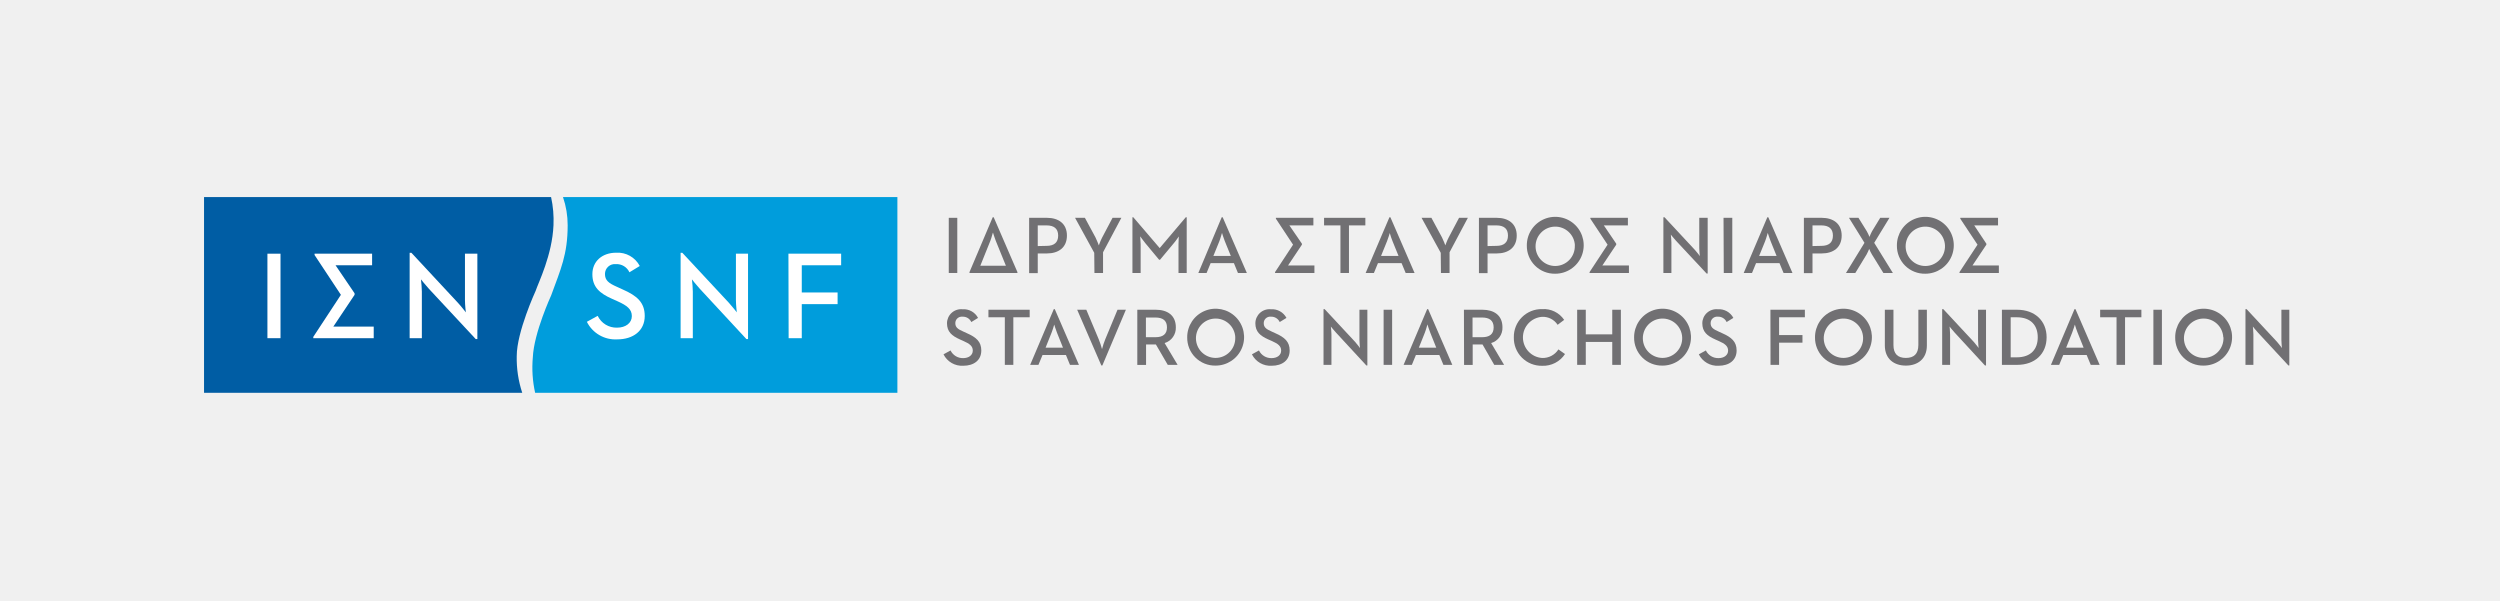
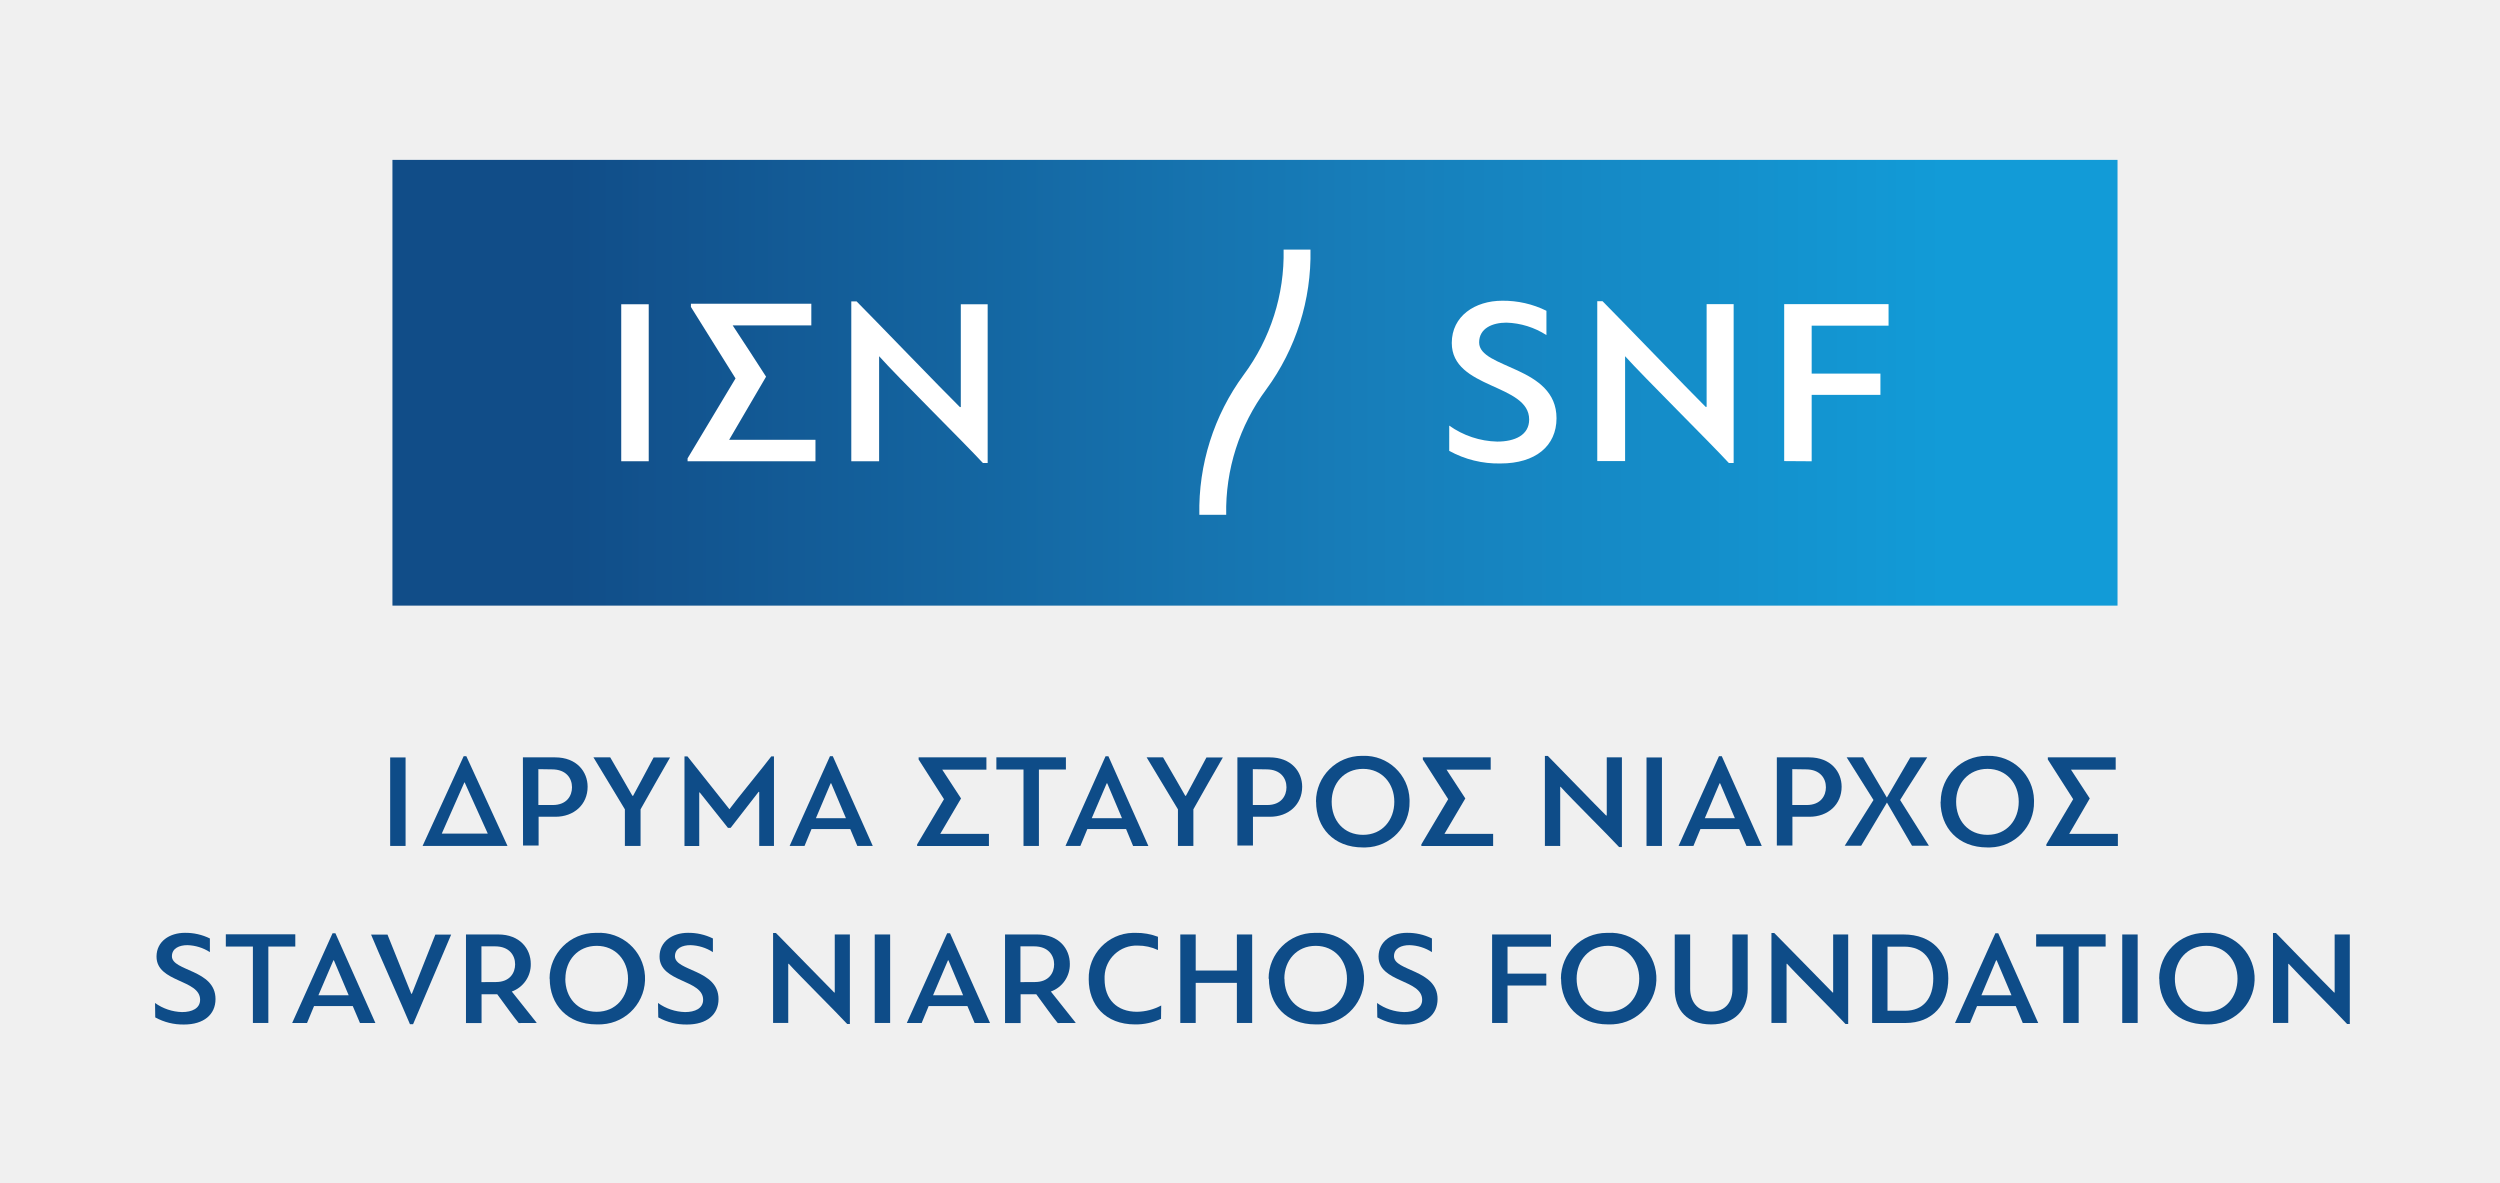
- <svg xmlns="http://www.w3.org/2000/svg" viewBox="0 0 508 122">
-   <g id="Layer_2" data-name="Layer 2">
-     <g id="Layer_1-2" data-name="Layer 1">
-       <rect width="508" height="122" fill="none" />
-       <path d="M108.84,59.11c.56-1.69,3.37-7.27,3.63-13.35a22,22,0,0,0-.49-5.71H41.46V79.82h64.66A22.33,22.33,0,0,1,105,72.36C105,67.45,108.84,59.11,108.84,59.11Z" fill="#005da4" />
-       <path d="M182.35,40.05H114.4a17.51,17.51,0,0,1,.95,5.71c0,6-1.44,9-3.36,14.28,0,0-3.5,7.59-3.72,12.57a23.53,23.53,0,0,0,.47,7.21h73.61Z" fill="#009ddc" />
-       <path d="M54.34,51.55H57V68.72H54.34Z" fill="#fff" />
-       <path d="M72.05,59.6v.31l-4.32,6.46h8.21v2.35H63.66v-.27l5.61-8.54-5.35-8.09v-.27H75.61V53.9H68.18Z" fill="#fff" />
-       <path d="M87.16,58.69c-.68-.73-1.62-1.92-1.62-1.92a24.14,24.14,0,0,1,.18,2.48v9.47H83.24V51.37h.36l9.47,10.18c.66.71,1.59,1.92,1.59,1.92S94.48,62,94.48,61V51.55H97V68.9h-.33Z" fill="#fff" />
-       <path d="M119.25,65.39l2.2-1.21a4.22,4.22,0,0,0,3.94,2.4c1.74,0,3-.94,3-2.35s-1-2.15-2.88-3l-1.14-.51c-2.5-1.11-4-2.37-4-5s2-4.37,4.83-4.37A5.06,5.06,0,0,1,130,54.05l-2.1,1.28a2.85,2.85,0,0,0-2.75-1.66,2,2,0,0,0-2.22,2c0,1.29.73,1.87,2.47,2.63l1.11.51c2.93,1.28,4.5,2.65,4.5,5.4,0,3-2.35,4.75-5.58,4.75A6.48,6.48,0,0,1,119.25,65.39Z" fill="#fff" />
-       <path d="M142.21,58.69c-.68-.73-1.61-1.92-1.61-1.92a24.14,24.14,0,0,1,.18,2.48v9.47H138.3V51.37h.35l9.48,10.18c.65.71,1.59,1.92,1.59,1.92s-.18-1.52-.18-2.48V51.55H152V68.9h-.33Z" fill="#fff" />
-       <path d="M160.21,51.55h10.71V53.9h-8v5.53h7.28V61.8h-7.28v6.92h-2.67Z" fill="#fff" />
-       <path d="M192.79,44.26h1.73V55.47h-1.73Z" fill="#717073" />
-       <path d="M197,55.47v-.18l4.72-11.14h.2l4.82,11.14v.18Zm2.2-1.47h5.2l-2.06-5.07c-.26-.63-.52-1.57-.56-1.65s-.28,1-.54,1.65Z" fill="#717073" />
-       <path d="M209.12,44.26h3.61c2.34,0,4.07,1.16,4.07,3.61s-1.73,3.63-4.07,3.63h-1.86v4h-1.75Zm3.54,5.7c1.52,0,2.36-.67,2.36-2.09s-.86-2.07-2.36-2.07h-1.79V50Z" fill="#717073" />
-       <path d="M222.35,51.37l-3.9-7.11h2l2.16,4c.31.61.67,1.6.67,1.6s.36-1,.68-1.6l2.11-4h1.79l-3.72,7v4.22h-1.75Z" fill="#717073" />
-       <path d="M230.11,44.15h.18l5.36,6.26,5.3-6.26h.19V55.47h-1.67V49.65c0-.61.07-1.56.07-1.6s-.56.84-1,1.34l-2.82,3.39h-.19l-2.82-3.39c-.41-.48-.94-1.27-1-1.34s.07,1,.07,1.6v5.82h-1.67Z" fill="#717073" />
-       <path d="M248.25,44.15h.2l4.91,11.32h-1.81l-.82-2H246l-.82,2h-1.68ZM250.1,52l-1.22-3c-.25-.61-.54-1.57-.56-1.65s-.28,1-.54,1.65l-1.22,3Z" fill="#717073" />
-       <path d="M264.55,49.52v.2l-2.82,4.22h5.36v1.53h-8v-.18l3.66-5.57-3.49-5.28v-.18h7.62V45.8H262Z" fill="#717073" />
-       <path d="M272.38,45.8h-3.33V44.26h8.39V45.8h-3.33v9.67h-1.73Z" fill="#717073" />
-       <path d="M282.33,44.15h.2l4.91,11.32h-1.81l-.83-2H280l-.82,2h-1.68ZM284.18,52l-1.22-3a16.68,16.68,0,0,1-.56-1.65s-.28,1-.55,1.65l-1.22,3Z" fill="#717073" />
-       <path d="M292.76,51.37l-3.9-7.11h2l2.16,4c.31.61.67,1.6.67,1.6s.36-1,.68-1.6l2.11-4h1.79l-3.72,7v4.22h-1.75Z" fill="#717073" />
-       <path d="M300.52,44.26h3.61c2.34,0,4.07,1.16,4.07,3.61s-1.73,3.63-4.07,3.63h-1.86v4h-1.75Zm3.55,5.7c1.51,0,2.35-.67,2.35-2.09s-.85-2.07-2.35-2.07h-1.8V50Z" fill="#717073" />
-       <path d="M310.25,49.87A5.78,5.78,0,1,1,316,55.62,5.65,5.65,0,0,1,310.25,49.87Zm9.77,0a4,4,0,1,0-4,4.18A4,4,0,0,0,320,49.87Z" fill="#717073" />
-       <path d="M328.42,49.52v.2l-2.82,4.22H331v1.53h-8v-.18l3.66-5.57-3.5-5.28v-.18h7.63V45.8H325.9Z" fill="#717073" />
-       <path d="M340.57,48.93c-.45-.48-1.06-1.26-1.06-1.26a15.53,15.53,0,0,1,.12,1.62v6.18H338V44.15h.23l6.18,6.64c.43.46,1,1.25,1,1.25s-.12-1-.12-1.61V44.26H347V55.58h-.22Z" fill="#717073" />
-       <path d="M350.22,44.26H352V55.47h-1.73Z" fill="#717073" />
-       <path d="M359.12,44.15h.2l4.91,11.32h-1.81l-.83-2h-4.76l-.82,2h-1.69ZM361,52l-1.21-3c-.25-.61-.55-1.57-.57-1.65s-.28,1-.54,1.65l-1.22,3Z" fill="#717073" />
-       <path d="M366.55,44.26h3.61c2.34,0,4.07,1.16,4.07,3.61s-1.73,3.63-4.07,3.63H368.3v4h-1.75Zm3.54,5.7c1.52,0,2.36-.67,2.36-2.09s-.86-2.07-2.36-2.07H368.3V50Z" fill="#717073" />
-       <path d="M378.86,49.34l-3.15-5.08h1.93l1.7,2.74a9.4,9.4,0,0,1,.54,1.14,9.06,9.06,0,0,1,.51-1.14l1.67-2.74h1.88l-3.1,5.08,3.79,6.13H382.7l-2.32-3.76a6.86,6.86,0,0,1-.56-1.14,10.36,10.36,0,0,1-.53,1.14L377,55.47H375.1Z" fill="#717073" />
-       <path d="M385.45,49.87a5.78,5.78,0,1,1,5.79,5.75A5.65,5.65,0,0,1,385.45,49.87Zm9.77,0a4,4,0,1,0-4,4.18A4,4,0,0,0,395.22,49.87Z" fill="#717073" />
-       <path d="M403.63,49.52v.2l-2.82,4.22h5.36v1.53h-8v-.18l3.66-5.57-3.5-5.28v-.18H406V45.8h-4.84Z" fill="#717073" />
-       <path d="M191.72,72l1.43-.79a2.77,2.77,0,0,0,2.57,1.56c1.14,0,1.95-.61,1.95-1.53s-.66-1.4-1.88-1.94l-.74-.33c-1.63-.73-2.62-1.55-2.62-3.28a2.87,2.87,0,0,1,3.14-2.85,3.31,3.31,0,0,1,3.17,1.76l-1.37.84a1.87,1.87,0,0,0-1.8-1.09,1.31,1.31,0,0,0-1.45,1.3c0,.85.48,1.22,1.62,1.72l.72.33c1.92.84,2.94,1.73,2.94,3.52,0,2-1.54,3.1-3.64,3.1A4.21,4.21,0,0,1,191.72,72Z" fill="#717073" />
-       <path d="M204.18,64.47h-3.33V62.94h8.38v1.53h-3.32v9.67h-1.73Z" fill="#717073" />
-       <path d="M214.13,62.82h.2l4.91,11.32h-1.82l-.82-2h-4.76l-.83,2h-1.68ZM216,70.65l-1.22-3.05c-.24-.61-.54-1.56-.56-1.65a17.17,17.17,0,0,1-.54,1.65l-1.22,3.05Z" fill="#717073" />
-       <path d="M218.88,62.94h1.86l2.52,6a17.5,17.5,0,0,1,.67,2,16,16,0,0,1,.66-2l2.49-6h1.7L224,74.26h-.21Z" fill="#717073" />
-       <path d="M231.1,62.94h3.76c2.3,0,4.07,1.09,4.07,3.56a3.21,3.21,0,0,1-2.28,3.21l2.64,4.43h-2L234.88,70h-2v4.15H231.1Zm3.69,5.58c1.49,0,2.34-.6,2.34-2s-.87-2-2.34-2h-1.94v4Z" fill="#717073" />
-       <path d="M241.24,68.54A5.78,5.78,0,1,1,247,74.29,5.65,5.65,0,0,1,241.24,68.54Zm9.77,0a4,4,0,1,0-4,4.19A4,4,0,0,0,251,68.54Z" fill="#717073" />
-       <path d="M254.39,72l1.43-.79a2.77,2.77,0,0,0,2.57,1.56c1.14,0,1.94-.61,1.94-1.53s-.65-1.4-1.87-1.94l-.75-.33c-1.63-.73-2.62-1.55-2.62-3.28a2.88,2.88,0,0,1,3.15-2.85,3.32,3.32,0,0,1,3.17,1.76l-1.37.84a1.88,1.88,0,0,0-1.8-1.09,1.31,1.31,0,0,0-1.45,1.3c0,.85.48,1.22,1.62,1.72l.72.33c1.91.84,2.93,1.73,2.93,3.52,0,2-1.53,3.1-3.64,3.1A4.21,4.21,0,0,1,254.39,72Z" fill="#717073" />
-       <path d="M271.49,67.6c-.45-.48-1.06-1.25-1.06-1.25a15.22,15.22,0,0,1,.12,1.61v6.18h-1.61V62.82h.23l6.18,6.64c.42.47,1,1.26,1,1.26s-.11-1-.11-1.62V62.94h1.61V74.26h-.21Z" fill="#717073" />
-       <path d="M281.15,62.94h1.73v11.2h-1.73Z" fill="#717073" />
-       <path d="M290,62.82h.2l4.91,11.32h-1.81l-.83-2h-4.76l-.82,2h-1.68Zm1.85,7.83-1.22-3.05c-.25-.61-.54-1.56-.56-1.65s-.28,1-.54,1.65l-1.22,3.05Z" fill="#717073" />
-       <path d="M297.47,62.94h3.76c2.31,0,4.07,1.09,4.07,3.56A3.2,3.2,0,0,1,303,69.71l2.63,4.43h-2L301.25,70h-2v4.15h-1.75Zm3.7,5.58c1.48,0,2.34-.6,2.34-2s-.88-2-2.34-2h-1.95v4Z" fill="#717073" />
-       <path d="M307.61,68.54a5.63,5.63,0,0,1,5.75-5.73A5,5,0,0,1,317.84,65l-1.33,1a3.58,3.58,0,0,0-3.15-1.62,4.19,4.19,0,0,0,0,8.36A3.76,3.76,0,0,0,316.67,71l1.34.94a5.3,5.3,0,0,1-4.65,2.39A5.64,5.64,0,0,1,307.61,68.54Z" fill="#717073" />
-       <path d="M320.48,62.94h1.75v5h5.38v-5h1.75v11.2h-1.75V69.48h-5.38v4.66h-1.75Z" fill="#717073" />
-       <path d="M332.05,68.54a5.78,5.78,0,1,1,5.78,5.75A5.65,5.65,0,0,1,332.05,68.54Zm9.77,0a4,4,0,1,0-4,4.19A4,4,0,0,0,341.82,68.54Z" fill="#717073" />
-       <path d="M345.2,72l1.43-.79a2.77,2.77,0,0,0,2.57,1.56c1.14,0,1.95-.61,1.95-1.53s-.66-1.4-1.88-1.94l-.74-.33c-1.64-.73-2.62-1.55-2.62-3.28a2.87,2.87,0,0,1,3.14-2.85,3.31,3.31,0,0,1,3.17,1.76l-1.37.84a1.87,1.87,0,0,0-1.8-1.09,1.31,1.31,0,0,0-1.45,1.3c0,.85.48,1.22,1.62,1.72l.72.33c1.91.84,2.94,1.73,2.94,3.52,0,2-1.54,3.1-3.65,3.1A4.21,4.21,0,0,1,345.2,72Z" fill="#717073" />
-       <path d="M359.75,62.94h7v1.53h-5.24v3.61h4.75v1.55h-4.75v4.51h-1.74Z" fill="#717073" />
-       <path d="M368.81,68.54a5.78,5.78,0,1,1,5.78,5.75A5.65,5.65,0,0,1,368.81,68.54Zm9.77,0a4,4,0,1,0-4,4.19A4,4,0,0,0,378.58,68.54Z" fill="#717073" />
-       <path d="M383,70.21V62.94h1.75v7.17c0,1.81.89,2.62,2.52,2.62s2.54-.81,2.54-2.62V62.94h1.73v7.27c0,2.71-1.85,4.08-4.27,4.08S383,72.92,383,70.21Z" fill="#717073" />
-       <path d="M397.2,67.6c-.44-.48-1.05-1.25-1.05-1.25s.11.92.11,1.61v6.18h-1.61V62.82h.23l6.18,6.64c.43.47,1,1.26,1,1.26s-.12-1-.12-1.62V62.94h1.62V74.26h-.22Z" fill="#717073" />
-       <path d="M406.79,62.94h3.08c3.6,0,6,2.24,6,5.6s-2.37,5.6-6,5.6h-3.08Zm3,9.67c2.92,0,4.28-1.68,4.28-4.07s-1.36-4.07-4.28-4.07h-1.22v8.14Z" fill="#717073" />
-       <path d="M421.54,62.82h.2l4.91,11.32h-1.81l-.83-2h-4.76l-.82,2h-1.68Zm1.85,7.83-1.22-3.05a15.83,15.83,0,0,1-.56-1.65s-.28,1-.55,1.65l-1.22,3.05Z" fill="#717073" />
-       <path d="M430.08,64.47h-3.33V62.94h8.38v1.53h-3.32v9.67h-1.73Z" fill="#717073" />
-       <path d="M437.57,62.94h1.73v11.2h-1.73Z" fill="#717073" />
-       <path d="M442,68.54a5.78,5.78,0,1,1,5.78,5.75A5.65,5.65,0,0,1,442,68.54Zm9.77,0a4,4,0,1,0-4,4.19A4,4,0,0,0,451.81,68.54Z" fill="#717073" />
-       <path d="M458.83,67.6c-.45-.48-1.05-1.25-1.05-1.25s.11.92.11,1.61v6.18h-1.61V62.82h.23l6.18,6.64c.42.47,1,1.26,1,1.26s-.11-1-.11-1.62V62.94h1.61V74.26H465Z" fill="#717073" />
-     </g>
-   </g>
+ <svg xmlns="http://www.w3.org/2000/svg" width="516" height="244" viewBox="0 0 516 244" fill="none">
+   <path d="M83.711 156.337H80.531V174.601H83.711V156.337Z" fill="#0E4C88" />
+   <path d="M104.749 174.602H87.221C90.046 168.455 92.87 162.255 95.701 156.082H96.252L104.749 174.602ZM91.182 172.058H100.678L95.904 161.484H95.845L91.182 172.058Z" fill="#0E4C88" />
+   <path d="M107.929 156.319H114.558C119.069 156.319 121.284 159.313 121.284 162.381C121.284 166.062 118.461 168.58 114.645 168.58H111.169V174.516H107.954L107.929 156.319ZM111.117 158.754V166.156H114.076C117.035 166.156 118.062 164.189 118.062 162.502C118.062 160.645 116.875 158.797 113.907 158.797L111.117 158.754Z" fill="#0E4C88" />
+   <path d="M130.67 164.256L132.366 161.103C133.213 159.525 134.061 157.948 134.911 156.337H138.302C136.249 159.881 134.231 163.476 132.214 167.046V174.6H128.975V167.046L122.487 156.319H125.948L128.661 161L130.52 164.239L130.67 164.256Z" fill="#0E4C88" />
+   <path d="M150.249 170.871L144.407 163.535C144.407 163.535 144.348 163.587 144.322 163.587V174.609H141.277V156.116H141.889C144.774 159.771 147.647 163.366 150.554 167.021C151.971 165.079 157.753 158.049 159.195 156.116H159.747V174.602H156.702V163.477C156.672 163.447 156.633 163.426 156.592 163.418L150.81 170.864L150.249 170.871Z" fill="#0E4C88" />
+   <path d="M175.492 171.116H167.496L166.055 174.602H162.978L171.305 156.082H171.889L180.14 174.602H176.952L175.492 171.116ZM168.404 168.878H174.603L171.559 161.678H171.448L168.404 168.878Z" fill="#0E4C88" />
+   <path d="M194.063 172.116H204.114V174.608H189.298V174.277L194.837 164.951L189.603 156.76V156.319H203.595V158.863H194.48C195.787 160.831 197.084 162.848 198.358 164.799L194.063 172.116Z" fill="#0E4C88" />
+   <path d="M214.431 158.83V174.602H211.252V158.83H205.652V156.312H220.003V158.83H214.431Z" fill="#0E4C88" />
+   <path d="M232.424 171.116H224.428L222.987 174.602H219.917L228.187 156.09H228.773L237.024 174.61H233.869L232.424 171.116ZM225.336 168.878H231.577L228.533 161.677H228.422L225.336 168.878Z" fill="#0E4C88" />
+   <path d="M244.771 164.256L246.466 161.103C247.312 159.525 248.162 157.948 249.01 156.337H252.401C250.349 159.881 248.33 163.476 246.313 167.046V174.6H243.126V167.046L236.666 156.319H240.058L242.772 161L244.627 164.239L244.771 164.256Z" fill="#0E4C88" />
+   <path d="M255.396 156.319H262.042C266.555 156.319 268.769 159.313 268.769 162.381C268.769 166.062 265.946 168.58 262.13 168.58H258.61V174.516H255.398V156.319H255.396ZM258.583 158.754V166.156H261.542C264.501 166.156 265.527 164.189 265.527 162.502C265.527 160.645 264.34 158.797 261.373 158.797L258.583 158.754Z" fill="#0E4C88" />
+   <path d="M271.616 165.468C271.616 160.242 275.854 156.005 281.08 156.005H281.308C286.458 155.839 290.767 159.877 290.933 165.026V165.466C291.039 170.58 286.977 174.809 281.865 174.913C281.862 174.913 281.862 174.913 281.86 174.913H281.3C275.261 174.913 271.641 170.817 271.641 165.474L271.616 165.468ZM274.857 165.477C274.857 169.354 277.348 172.312 281.333 172.312C285.317 172.312 287.787 169.243 287.787 165.477C287.787 161.713 285.243 158.695 281.333 158.695C277.425 158.695 274.857 161.687 274.857 165.477Z" fill="#0E4C88" />
+   <path d="M298.131 172.116H308.183V174.608H293.366V174.277L298.905 164.951L293.674 156.76V156.319H307.68V158.863H298.567C299.872 160.831 301.169 162.848 302.442 164.799L298.131 172.116Z" fill="#0E4C88" />
+   <path d="M318.866 174.602V156.03H319.477C321.357 157.913 329.583 166.443 331.492 168.317H331.635V156.318H334.762V174.829H334.179C332.051 172.505 324.214 164.755 322.11 162.398H322.025V174.608L318.866 174.602Z" fill="#0E4C88" />
+   <path d="M343.022 156.338H339.842V174.602H343.022V156.338Z" fill="#0E4C88" />
+   <path d="M358.963 171.116H350.969L349.525 174.602H346.457L354.791 156.082H355.378L363.629 174.602H360.464L358.963 171.116ZM351.875 168.878H358.077L355.033 161.678H354.919L351.875 168.878Z" fill="#0E4C88" />
+   <path d="M366.739 156.319H373.386C377.899 156.319 380.112 159.313 380.112 162.381C380.112 166.062 377.288 168.58 373.474 168.58H369.955V174.516H366.739V156.319ZM369.928 158.754V166.156H372.886C375.846 166.156 376.868 164.189 376.868 162.502C376.868 160.645 375.685 158.797 372.716 158.797L369.928 158.754Z" fill="#0E4C88" />
+   <path d="M389.465 165.647L384.147 174.558H380.754L386.689 165.121L381.154 156.319H384.545L389.446 164.621L394.289 156.319H397.775C395.945 159.252 393.985 162.187 392.185 165.121L398.121 174.558H394.637L389.465 165.647Z" fill="#0E4C88" />
+   <path d="M400.564 165.467C400.564 160.241 404.8 156.004 410.029 156.004H410.256C415.406 155.872 419.689 159.939 419.82 165.088V165.094V165.467C419.926 170.58 415.865 174.809 410.752 174.913C410.752 174.913 410.749 174.913 410.747 174.913H410.187C404.149 174.913 400.53 170.818 400.53 165.475L400.564 165.467ZM403.744 165.476C403.744 169.353 406.239 172.311 410.224 172.311C414.208 172.311 416.667 169.242 416.667 165.476C416.667 161.712 414.124 158.694 410.224 158.694C406.323 158.694 403.744 161.686 403.744 165.476Z" fill="#0E4C88" />
+   <path d="M427.078 172.116H437.13V174.608H422.365V174.277L427.904 164.951L422.669 156.76V156.319H436.679V158.863H427.453C428.758 160.831 430.057 162.848 431.329 164.799L427.078 172.116Z" fill="#0E4C88" />
+   <path d="M32 207.018C33.626 208.184 35.563 208.836 37.563 208.893C39.615 208.893 41.302 208.147 41.302 206.35C41.302 202.109 32.306 202.829 32.306 197.436C32.306 194.309 34.994 192.534 38.174 192.534C39.957 192.514 41.719 192.911 43.32 193.698V196.52C41.933 195.624 40.325 195.126 38.673 195.079C37.038 195.079 35.484 195.714 35.484 197.377C35.484 200.48 44.482 200.091 44.482 206.204C44.482 209.417 42.048 211.462 37.978 211.462C35.905 211.499 33.858 210.993 32.043 209.993L32 207.018Z" fill="#0E4C88" />
+   <path d="M55.386 195.368V211.14H52.199V195.368H46.61V192.841H60.949V195.368H55.386Z" fill="#0E4C88" />
+   <path d="M72.812 207.657H64.816L63.374 211.141H60.304L68.64 192.62H69.227L77.477 211.141H74.296L72.812 207.657ZM65.722 205.417H71.964L68.918 198.217H68.809L65.722 205.417Z" fill="#0E4C88" />
+   <path d="M84.615 211.394C83.343 208.324 77.831 195.978 76.586 192.897H79.977C80.334 193.84 82.825 200.038 84.88 205.109H85.015C85.956 202.675 88.95 195.229 89.856 192.897H93.122L85.261 211.394H84.615Z" fill="#0E4C88" />
+   <path d="M113.429 202.007C113.429 196.782 117.666 192.545 122.893 192.545H123.121C128.333 192.231 132.813 196.204 133.124 201.415C133.437 206.626 129.466 211.107 124.253 211.419C124.065 211.43 123.877 211.436 123.689 211.436H123.12C117.082 211.436 113.463 207.34 113.463 201.998L113.429 202.007ZM116.677 201.998C116.677 205.873 119.168 208.833 123.155 208.833C127.141 208.833 129.624 205.772 129.624 202.007C129.624 198.243 127.08 195.222 123.171 195.222C119.263 195.222 116.696 198.215 116.696 202.007" fill="#0E4C88" />
+   <path d="M135.814 207.018C137.442 208.186 139.384 208.837 141.386 208.893C143.438 208.893 145.126 208.147 145.126 206.35C145.126 202.109 136.129 202.829 136.129 197.436C136.129 194.309 138.815 192.534 141.998 192.534C143.78 192.514 145.543 192.911 147.144 193.698V196.52C145.756 195.624 144.149 195.126 142.497 195.079C140.86 195.079 139.31 195.714 139.31 197.377C139.31 200.48 148.305 200.091 148.305 206.204C148.305 209.417 145.872 211.462 141.802 211.462C139.729 211.499 137.681 210.993 135.866 209.993L135.814 207.018Z" fill="#0E4C88" />
+   <path d="M159.565 211.14V192.57H160.152C162.059 194.476 170.278 202.959 172.183 204.857H172.293V192.876H175.414V211.359H174.866C172.737 209.036 164.899 201.26 162.8 198.93H162.694V211.14H159.565Z" fill="#0E4C88" />
+   <path d="M183.724 192.874H180.545V211.14H183.724V192.874Z" fill="#0E4C88" />
+   <path d="M199.675 207.657H191.676L190.236 211.141H187.167L195.499 192.62H196.086L204.338 211.141H201.159L199.675 207.657ZM192.584 205.417H198.781L195.764 198.217H195.655L192.584 205.417Z" fill="#0E4C88" />
+   <path d="M239.638 210.281C237.968 211.066 236.14 211.464 234.297 211.442C228.099 211.442 224.712 207.372 224.712 202.116C224.577 196.966 228.639 192.683 233.787 192.543H234.406C235.974 192.519 237.534 192.794 239.003 193.348V196.086C237.693 195.472 236.267 195.159 234.821 195.17C231.188 195.032 228.129 197.862 227.987 201.497V202.108C227.987 206.262 230.531 208.832 234.685 208.832C236.425 208.804 238.138 208.358 239.672 207.536L239.638 210.281Z" fill="#0E4C88" />
+   <path d="M255.291 211.14V202.861H246.794V211.14H243.615V192.874H246.794V200.319H255.291V192.874H258.445V211.14H255.291Z" fill="#0E4C88" />
+   <path d="M261.837 202.008C261.837 196.783 266.073 192.546 271.301 192.546H271.529C276.741 192.233 281.221 196.204 281.533 201.416C281.844 206.627 277.873 211.106 272.659 211.42C272.467 211.432 272.274 211.437 272.081 211.437H271.512C265.492 211.437 261.903 207.35 261.903 202.007L261.837 202.008ZM265.117 202.008C265.117 205.883 267.61 208.843 271.598 208.843C275.582 208.843 278.015 205.774 278.015 202.008C278.015 198.243 275.472 195.223 271.562 195.223C267.652 195.223 265.085 198.216 265.085 202.008" fill="#0E4C88" />
+   <path d="M284.224 207.018C285.85 208.186 287.792 208.837 289.794 208.893C291.847 208.893 293.533 208.147 293.533 206.35C293.533 202.109 284.535 202.829 284.535 197.436C284.535 194.309 287.223 192.534 290.405 192.534C292.189 192.514 293.952 192.911 295.551 193.698V196.52C294.165 195.624 292.556 195.126 290.905 195.079C289.268 195.079 287.718 195.714 287.718 197.377C287.718 200.48 296.714 200.091 296.714 206.204C296.714 209.417 294.279 211.462 290.209 211.462C288.138 211.499 286.091 210.993 284.275 209.993L284.224 207.018Z" fill="#0E4C88" />
+   <path d="M307.972 211.14V192.874H320.126V195.393H311.153V200.955H319.157V203.414H311.153V211.14H307.972Z" fill="#0E4C88" />
+   <path d="M322.17 202.007C322.17 196.782 326.406 192.545 331.631 192.545H331.861C337.072 192.231 341.551 196.204 341.866 201.415C342.177 206.626 338.206 211.107 332.992 211.419C332.804 211.43 332.617 211.436 332.43 211.436H331.861C325.822 211.436 322.202 207.34 322.202 201.998L322.17 202.007ZM325.417 201.998C325.417 205.873 327.909 208.833 331.895 208.833C335.879 208.833 338.339 205.762 338.339 201.998C338.339 198.232 335.797 195.214 331.895 195.214C327.995 195.216 325.417 198.209 325.417 201.998Z" fill="#0E4C88" />
+   <path d="M357.571 192.874H360.725V204.134C360.725 208.373 358.12 211.441 353.195 211.441C348.267 211.441 345.665 208.484 345.665 204.167V192.874H348.847V204.057C348.847 206.525 350.204 208.789 353.221 208.789C356.241 208.789 357.573 206.686 357.573 204.194V192.874H357.571Z" fill="#0E4C88" />
+   <path d="M365.626 211.14V192.57H366.204C368.118 194.476 376.377 202.959 378.253 204.857H378.362V192.876H381.466V211.359H380.916C378.788 209.036 370.953 201.26 368.85 198.93H368.747V211.14H365.626Z" fill="#0E4C88" />
+   <path d="M386.409 211.14V192.874H392.89C398.823 192.874 402.131 196.665 402.131 201.956C402.131 207.247 398.977 211.148 393.245 211.148L386.409 211.14ZM392.974 195.393H389.581V208.62H393.211C396.951 208.62 399.027 206.077 399.027 201.946C399.027 198.208 397.143 195.385 392.99 195.385" fill="#0E4C88" />
+   <path d="M416.054 207.657H408.059L406.617 211.141H403.513L411.846 192.62H412.433L420.684 211.141H417.496L416.054 207.657ZM408.964 205.417H415.166L412.119 198.217H411.992L408.964 205.417Z" fill="#0E4C88" />
+   <path d="M429.036 195.368V211.14H425.856V195.368H420.26V192.841H434.601V195.368H429.036Z" fill="#0E4C88" />
+   <path d="M441.213 192.874H438.032V211.14H441.213V192.874Z" fill="#0E4C88" />
+   <path d="M445.646 202.007C445.646 196.782 449.883 192.545 455.109 192.545H455.339C460.552 192.231 465.031 196.204 465.342 201.415C465.654 206.626 461.682 211.107 456.471 211.419C456.281 211.43 456.095 211.436 455.906 211.436H455.337C449.301 211.436 445.678 207.34 445.678 201.998L445.646 202.007ZM448.893 201.998C448.893 205.873 451.386 208.833 455.372 208.833C459.357 208.833 461.825 205.762 461.825 201.998C461.825 198.232 459.279 195.214 455.372 195.214C451.463 195.216 448.893 198.209 448.893 201.998Z" fill="#0E4C88" />
+   <path d="M469.144 211.14V192.57H469.755C471.635 194.476 479.829 202.959 481.762 204.857H481.872V192.876H485V211.359H484.45C482.322 209.036 474.486 201.26 472.381 198.938H472.296V211.14H469.144Z" fill="#0E4C88" />
+   <path d="M110.797 211.139L105.635 204.652C108.033 203.785 109.61 201.486 109.552 198.936C109.552 195.867 107.338 192.873 102.828 192.873H96.178V211.156H99.394V205.222H102.639C104.151 207.272 106.279 210.258 107.067 211.156L110.797 211.139ZM99.369 202.71V195.326H102.167C105.126 195.326 106.321 197.182 106.321 199.039C106.321 200.734 105.295 202.694 102.336 202.694L99.369 202.71Z" fill="#0E4C88" />
+   <path d="M222.052 211.139L216.896 204.652C219.294 203.785 220.87 201.486 220.814 198.936C220.814 195.867 218.602 192.873 214.089 192.873H207.44V211.156H210.654V205.222H213.893C215.402 207.272 217.53 210.258 218.318 211.156L222.052 211.139ZM210.62 202.71V195.326H213.418C216.377 195.326 217.572 197.182 217.572 199.039C217.572 200.734 216.546 202.694 213.587 202.694L210.62 202.71Z" fill="#0E4C88" />
+   <path d="M437.058 33H81V125H437.058V33Z" fill="url(#paint0_linear_23_456)" />
+   <path d="M133.896 62.799H128.222V95.202H133.896V62.799Z" fill="white" />
+   <path d="M150.495 90.778H168.313V95.204H141.915V94.607L151.814 78.108L142.607 63.355V62.695H167.457V67.156H151.22C153.531 70.649 155.842 74.213 158.117 77.748L150.495 90.778Z" fill="white" />
+   <path d="M175.707 95.206V62.205H176.796C180.096 65.505 194.713 80.682 198.113 84.012H198.311V62.798H203.854V95.561H202.865C199.07 91.434 185.178 77.708 181.449 73.522V95.202H175.707V95.206Z" fill="white" />
+   <path d="M299.12 87.844C302.014 89.907 305.462 91.06 309.019 91.144C312.652 91.144 315.619 89.821 315.619 86.588C315.619 79.13 299.647 80.352 299.647 70.782C299.647 65.236 304.433 62.069 310.076 62.069C313.231 62.041 316.358 62.748 319.183 64.147V69.165C316.72 67.57 313.868 66.684 310.932 66.593C308.064 66.593 305.293 67.743 305.293 70.682C305.293 76.16 321.265 75.5 321.265 86.325C321.265 92.035 316.941 95.661 309.715 95.661C306.016 95.741 302.357 94.843 299.118 93.056L299.12 87.844Z" fill="white" />
+   <path d="M329.676 95.168V62.17H330.765C334.065 65.47 348.682 80.651 352.049 83.981H352.247V62.767H357.825V95.566H356.836C353.04 91.439 339.15 77.677 335.419 73.521V95.169L329.676 95.168Z" fill="white" />
+   <path d="M368.256 95.169V62.767H389.799V67.218H373.93V77.117H388.12V81.506H373.93V95.207L368.256 95.169Z" fill="white" />
+   <path d="M253.087 106.256H247.543C247.338 95.887 250.549 85.737 256.683 77.383C262.232 69.913 265.135 60.812 264.935 51.512H270.482C270.691 61.866 267.494 72.001 261.37 80.35C255.817 87.83 252.903 96.945 253.087 106.256Z" fill="white" />
+   <defs>
+     <linearGradient id="paint0_linear_23_456" x1="80.978" y1="78.969" x2="437.029" y2="78.969" gradientUnits="userSpaceOnUse">
+       <stop stop-color="#114D88" />
+       <stop offset="0.1" stop-color="#114D88" />
+       <stop offset="0.57" stop-color="#177EBA" />
+       <stop offset="0.9" stop-color="#129BD7" />
+       <stop offset="1" stop-color="#129BD7" />
+     </linearGradient>
+   </defs>
</svg>
